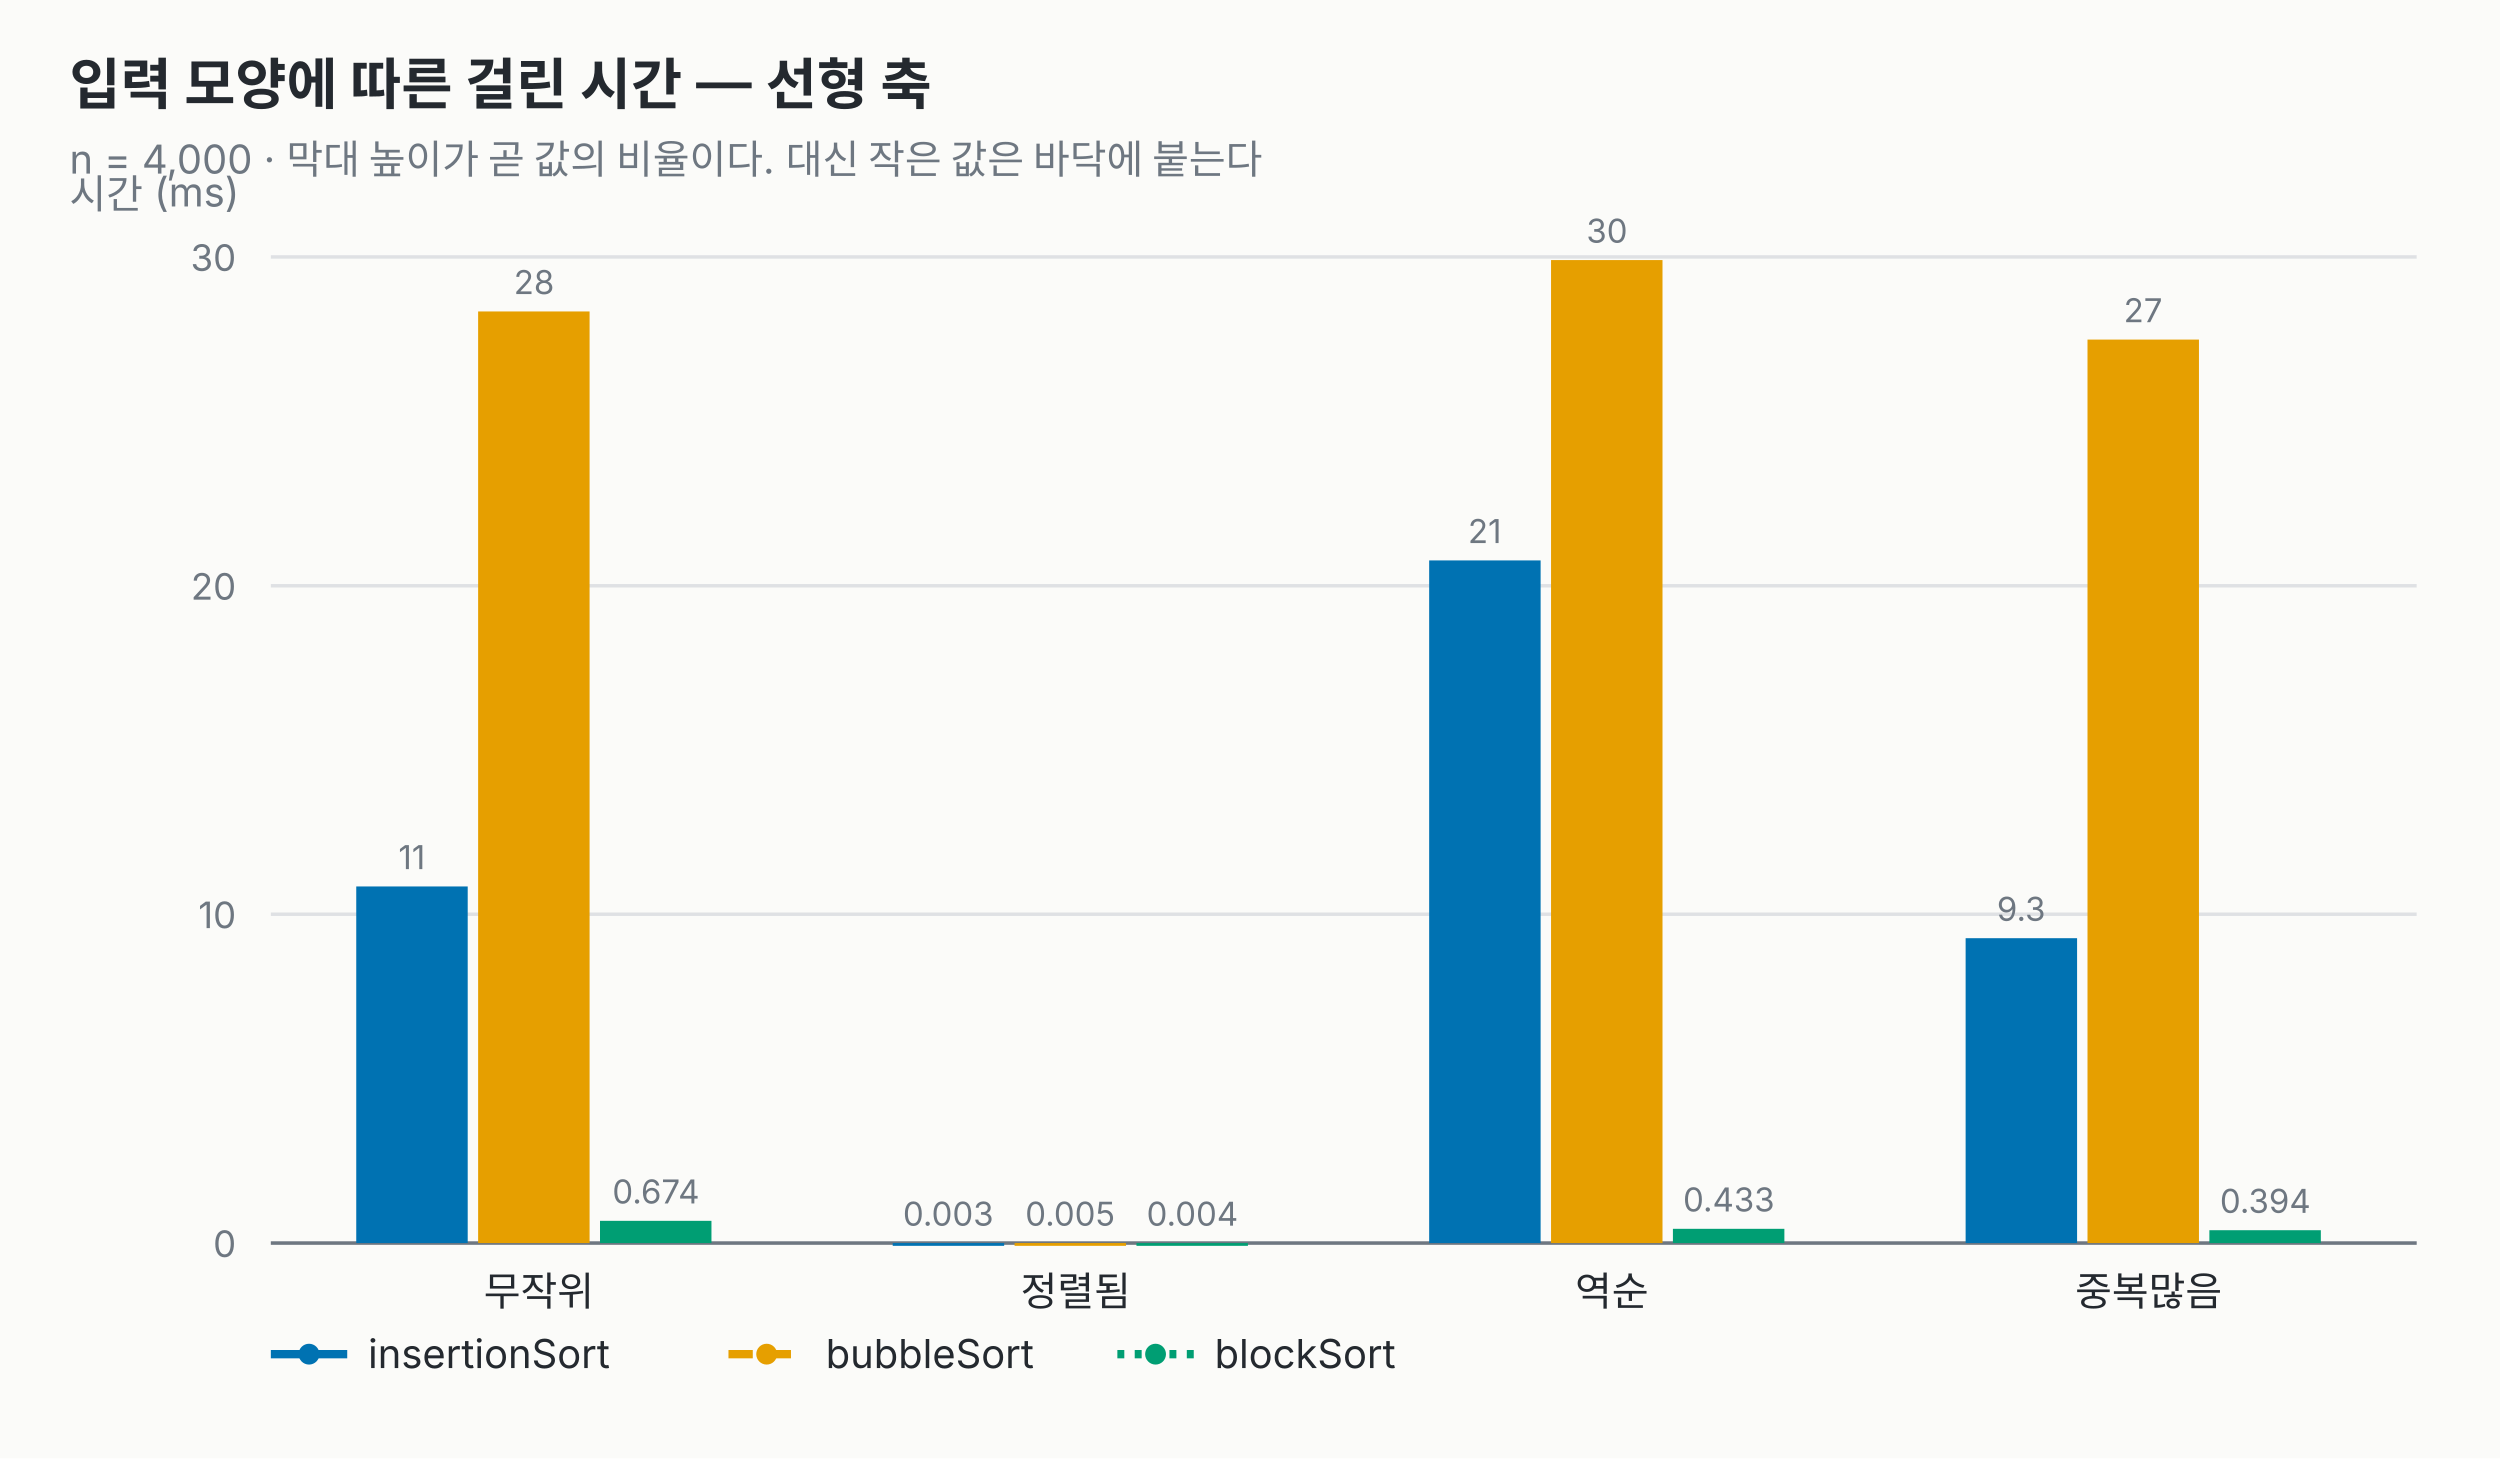
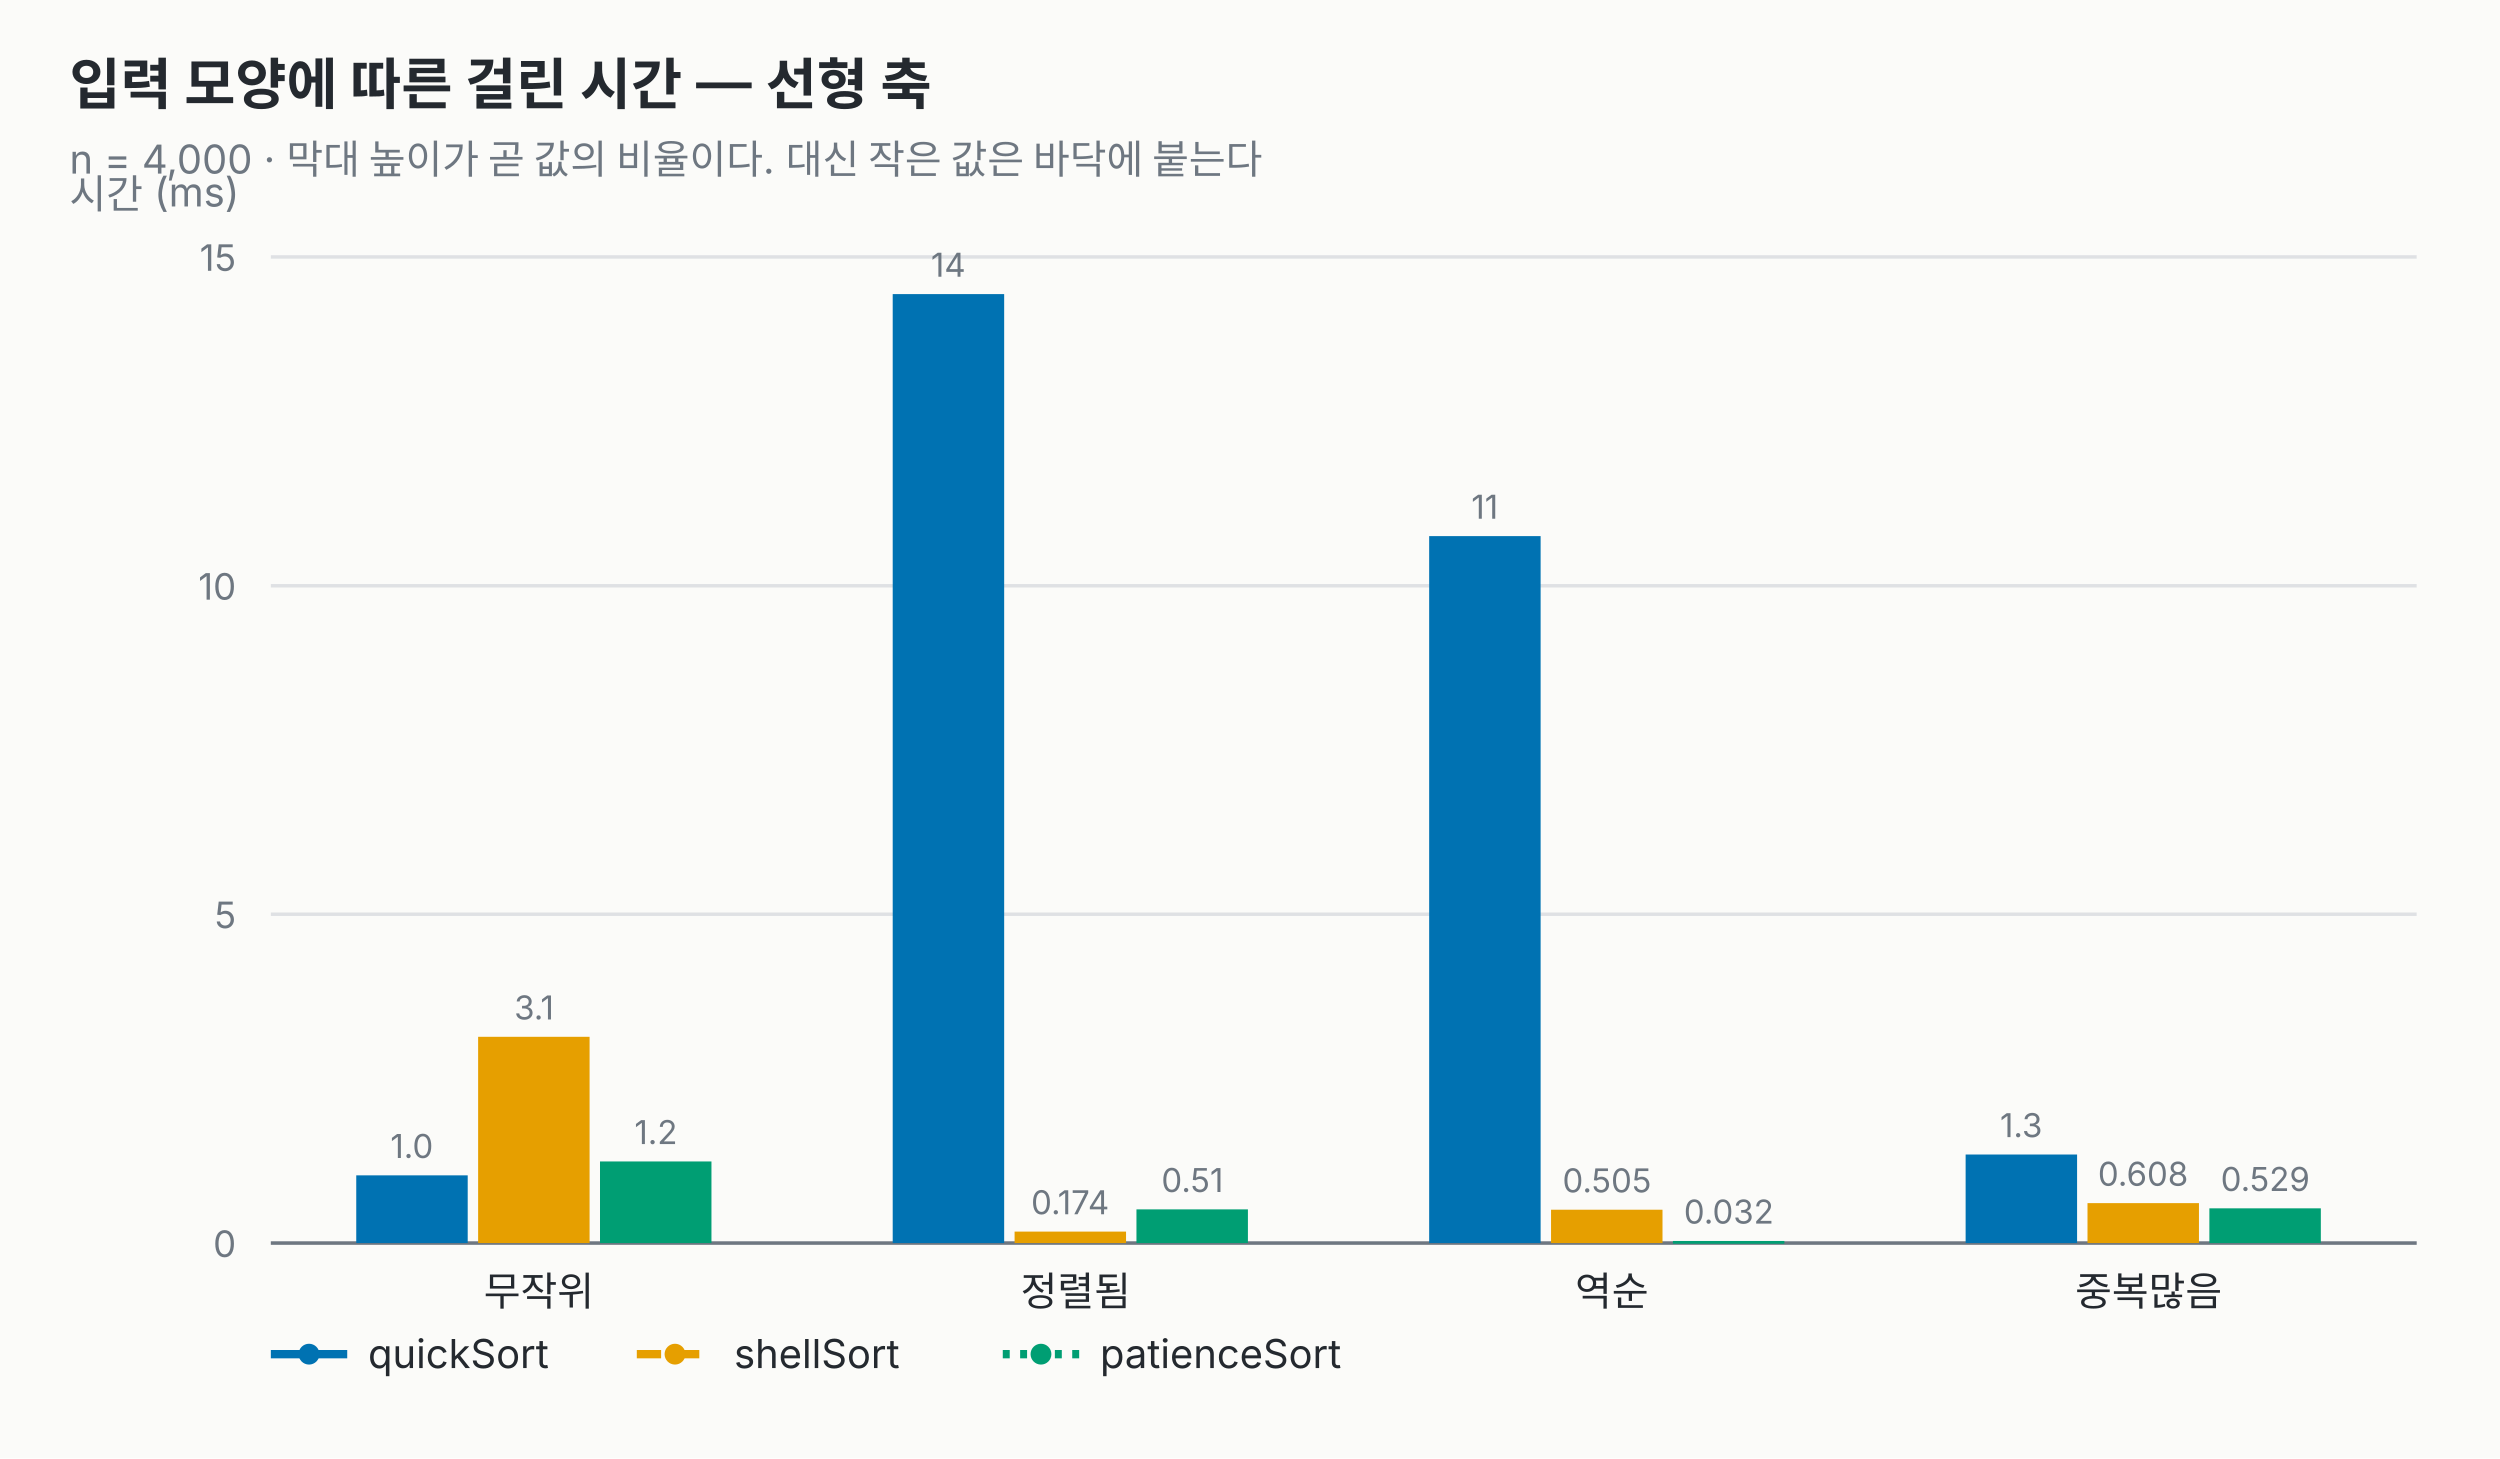
<svg xmlns="http://www.w3.org/2000/svg" width="720" height="420" viewBox="0 0 720 420" font-family="-apple-system, BlinkMacSystemFont, 'Segoe UI', 'Noto Sans KR', 'Apple SD Gothic Neo', 'Malgun Gothic', sans-serif">
  <rect width="720" height="420" fill="#fbfbf9" />
  <text x="20.0" y="30.0" font-size="16" fill="#24292f" text-anchor="start" font-weight="600">입력 모양에 따른 걸린 시간 — 선형 축</text>
  <text x="20.0" y="50.0" font-size="11.5" fill="#6e7781" text-anchor="start" font-weight="400">n = 4,000 · 막대 높이가 곧 값의 비율이다. 대신 작은 값은 바닥에 붙는다</text>
  <line x1="78.0" y1="358.0" x2="696.0" y2="358.0" stroke="#dfe1e4" stroke-width="1" stroke-dasharray="none" />
  <text x="68.0" y="362.0" font-size="10.5" fill="#6e7781" text-anchor="end" font-weight="400">0</text>
  <line x1="78.0" y1="263.3" x2="696.0" y2="263.3" stroke="#dfe1e4" stroke-width="1" stroke-dasharray="none" />
-   <text x="68.0" y="267.3" font-size="10.5" fill="#6e7781" text-anchor="end" font-weight="400">10</text>
+   <text x="68.0" y="267.3" font-size="10.5" fill="#6e7781" text-anchor="end" font-weight="400">5</text>
  <line x1="78.0" y1="168.7" x2="696.0" y2="168.7" stroke="#dfe1e4" stroke-width="1" stroke-dasharray="none" />
-   <text x="68.0" y="172.7" font-size="10.5" fill="#6e7781" text-anchor="end" font-weight="400">20</text>
+   <text x="68.0" y="172.7" font-size="10.5" fill="#6e7781" text-anchor="end" font-weight="400">10</text>
  <line x1="78.0" y1="74.0" x2="696.0" y2="74.0" stroke="#dfe1e4" stroke-width="1" stroke-dasharray="none" />
-   <text x="68.0" y="78.0" font-size="10.5" fill="#6e7781" text-anchor="end" font-weight="400">30</text>
+   <text x="68.0" y="78.0" font-size="10.5" fill="#6e7781" text-anchor="end" font-weight="400">15</text>
  <line x1="78.0" y1="358.0" x2="696.0" y2="358.0" stroke="#6e7781" stroke-width="1" stroke-dasharray="none" />
  <text x="20.0" y="60.0" font-size="11.5" fill="#6e7781" text-anchor="start" font-weight="400">시간 (ms)</text>
-   <rect x="102.6" y="255.3" width="32.1" height="102.7" fill="#0072B2" />
-   <text x="118.6" y="250.3" font-size="9.5" fill="#6e7781" text-anchor="middle" font-weight="400">11</text>
-   <rect x="137.7" y="89.7" width="32.1" height="268.3" fill="#E69F00" />
-   <text x="153.8" y="84.7" font-size="9.5" fill="#6e7781" text-anchor="middle" font-weight="400">28</text>
-   <rect x="172.8" y="351.6" width="32.1" height="6.4" fill="#009E73" />
-   <text x="188.9" y="346.6" font-size="9.5" fill="#6e7781" text-anchor="middle" font-weight="400">0.674</text>
+   <rect x="102.6" y="338.5" width="32.1" height="19.5" fill="#0072B2" />
+   <text x="118.6" y="333.5" font-size="9.5" fill="#6e7781" text-anchor="middle" font-weight="400">1.0</text>
+   <rect x="137.7" y="298.6" width="32.1" height="59.4" fill="#E69F00" />
+   <text x="153.8" y="293.6" font-size="9.5" fill="#6e7781" text-anchor="middle" font-weight="400">3.1</text>
+   <rect x="172.8" y="334.5" width="32.1" height="23.5" fill="#009E73" />
+   <text x="188.9" y="329.5" font-size="9.5" fill="#6e7781" text-anchor="middle" font-weight="400">1.2</text>
  <text x="155.2" y="376.0" font-size="11.5" fill="#24292f" text-anchor="middle" font-weight="400">무작위</text>
-   <rect x="257.1" y="358.0" width="32.1" height="0.8" fill="#0072B2" />
-   <text x="273.1" y="353.0" font-size="9.5" fill="#6e7781" text-anchor="middle" font-weight="400">0.003</text>
-   <rect x="292.2" y="358.0" width="32.1" height="0.8" fill="#E69F00" />
-   <text x="308.2" y="353.0" font-size="9.5" fill="#6e7781" text-anchor="middle" font-weight="400">0.005</text>
-   <rect x="327.3" y="358.0" width="32.1" height="0.8" fill="#009E73" />
-   <text x="343.4" y="353.0" font-size="9.5" fill="#6e7781" text-anchor="middle" font-weight="400">0.004</text>
+   <rect x="257.1" y="84.7" width="32.1" height="273.3" fill="#0072B2" />
+   <text x="273.1" y="79.7" font-size="9.5" fill="#6e7781" text-anchor="middle" font-weight="400">14</text>
+   <rect x="292.2" y="354.7" width="32.1" height="3.3" fill="#E69F00" />
+   <text x="308.2" y="349.7" font-size="9.5" fill="#6e7781" text-anchor="middle" font-weight="400">0.174</text>
+   <rect x="327.3" y="348.3" width="32.1" height="9.7" fill="#009E73" />
+   <text x="343.4" y="343.3" font-size="9.5" fill="#6e7781" text-anchor="middle" font-weight="400">0.51</text>
  <text x="309.8" y="376.0" font-size="11.5" fill="#24292f" text-anchor="middle" font-weight="400">정렬됨</text>
-   <rect x="411.6" y="161.4" width="32.1" height="196.6" fill="#0072B2" />
-   <text x="427.6" y="156.4" font-size="9.5" fill="#6e7781" text-anchor="middle" font-weight="400">21</text>
-   <rect x="446.7" y="74.9" width="32.1" height="283.1" fill="#E69F00" />
-   <text x="462.8" y="69.9" font-size="9.5" fill="#6e7781" text-anchor="middle" font-weight="400">30</text>
-   <rect x="481.8" y="353.9" width="32.1" height="4.1" fill="#009E73" />
-   <text x="497.9" y="348.9" font-size="9.5" fill="#6e7781" text-anchor="middle" font-weight="400">0.433</text>
+   <rect x="411.6" y="154.4" width="32.1" height="203.6" fill="#0072B2" />
+   <text x="427.6" y="149.4" font-size="9.5" fill="#6e7781" text-anchor="middle" font-weight="400">11</text>
+   <rect x="446.7" y="348.4" width="32.1" height="9.6" fill="#E69F00" />
+   <text x="462.8" y="343.4" font-size="9.5" fill="#6e7781" text-anchor="middle" font-weight="400">0.505</text>
+   <rect x="481.8" y="357.4" width="32.1" height="0.8" fill="#009E73" />
+   <text x="497.9" y="352.4" font-size="9.5" fill="#6e7781" text-anchor="middle" font-weight="400">0.032</text>
  <text x="464.2" y="376.0" font-size="11.5" fill="#24292f" text-anchor="middle" font-weight="400">역순</text>
-   <rect x="566.1" y="270.2" width="32.1" height="87.8" fill="#0072B2" />
-   <text x="582.1" y="265.2" font-size="9.5" fill="#6e7781" text-anchor="middle" font-weight="400">9.3</text>
-   <rect x="601.2" y="97.8" width="32.1" height="260.2" fill="#E69F00" />
-   <text x="617.2" y="92.8" font-size="9.5" fill="#6e7781" text-anchor="middle" font-weight="400">27</text>
-   <rect x="636.3" y="354.3" width="32.1" height="3.7" fill="#009E73" />
-   <text x="652.4" y="349.3" font-size="9.5" fill="#6e7781" text-anchor="middle" font-weight="400">0.394</text>
+   <rect x="566.1" y="332.5" width="32.1" height="25.5" fill="#0072B2" />
+   <text x="582.1" y="327.5" font-size="9.5" fill="#6e7781" text-anchor="middle" font-weight="400">1.3</text>
+   <rect x="601.2" y="346.5" width="32.1" height="11.5" fill="#E69F00" />
+   <text x="617.2" y="341.5" font-size="9.5" fill="#6e7781" text-anchor="middle" font-weight="400">0.608</text>
+   <rect x="636.3" y="348.0" width="32.1" height="10.0" fill="#009E73" />
+   <text x="652.4" y="343.0" font-size="9.5" fill="#6e7781" text-anchor="middle" font-weight="400">0.529</text>
  <text x="618.8" y="376.0" font-size="11.5" fill="#24292f" text-anchor="middle" font-weight="400">중복많음</text>
  <line x1="78.0" y1="390.0" x2="100.0" y2="390.0" stroke="#0072B2" stroke-width="2.4" stroke-dasharray="none" />
  <circle cx="89.0" cy="390.0" r="3" fill="#0072B2" />
-   <text x="106.0" y="394.0" font-size="11.5" fill="#24292f" text-anchor="start" font-weight="400">insertionSort</text>
-   <line x1="209.8" y1="390.0" x2="231.8" y2="390.0" stroke="#E69F00" stroke-width="2.4" stroke-dasharray="7 4" />
-   <circle cx="220.8" cy="390.0" r="3" fill="#E69F00" />
-   <text x="237.8" y="394.0" font-size="11.5" fill="#24292f" text-anchor="start" font-weight="400">bubbleSort</text>
-   <line x1="321.8" y1="390.0" x2="343.8" y2="390.0" stroke="#009E73" stroke-width="2.4" stroke-dasharray="2 3" />
-   <circle cx="332.8" cy="390.0" r="3" fill="#009E73" />
-   <text x="349.8" y="394.0" font-size="11.5" fill="#24292f" text-anchor="start" font-weight="400">blockSort</text>
+   <text x="106.0" y="394.0" font-size="11.5" fill="#24292f" text-anchor="start" font-weight="400">quickSort</text>
+   <line x1="183.4" y1="390.0" x2="205.4" y2="390.0" stroke="#E69F00" stroke-width="2.4" stroke-dasharray="7 4" />
+   <circle cx="194.4" cy="390.0" r="3" fill="#E69F00" />
+   <text x="211.4" y="394.0" font-size="11.5" fill="#24292f" text-anchor="start" font-weight="400">shellSort</text>
+   <line x1="288.8" y1="390.0" x2="310.8" y2="390.0" stroke="#009E73" stroke-width="2.4" stroke-dasharray="2 3" />
+   <circle cx="299.8" cy="390.0" r="3" fill="#009E73" />
+   <text x="316.8" y="394.0" font-size="11.5" fill="#24292f" text-anchor="start" font-weight="400">patienceSort</text>
</svg>
